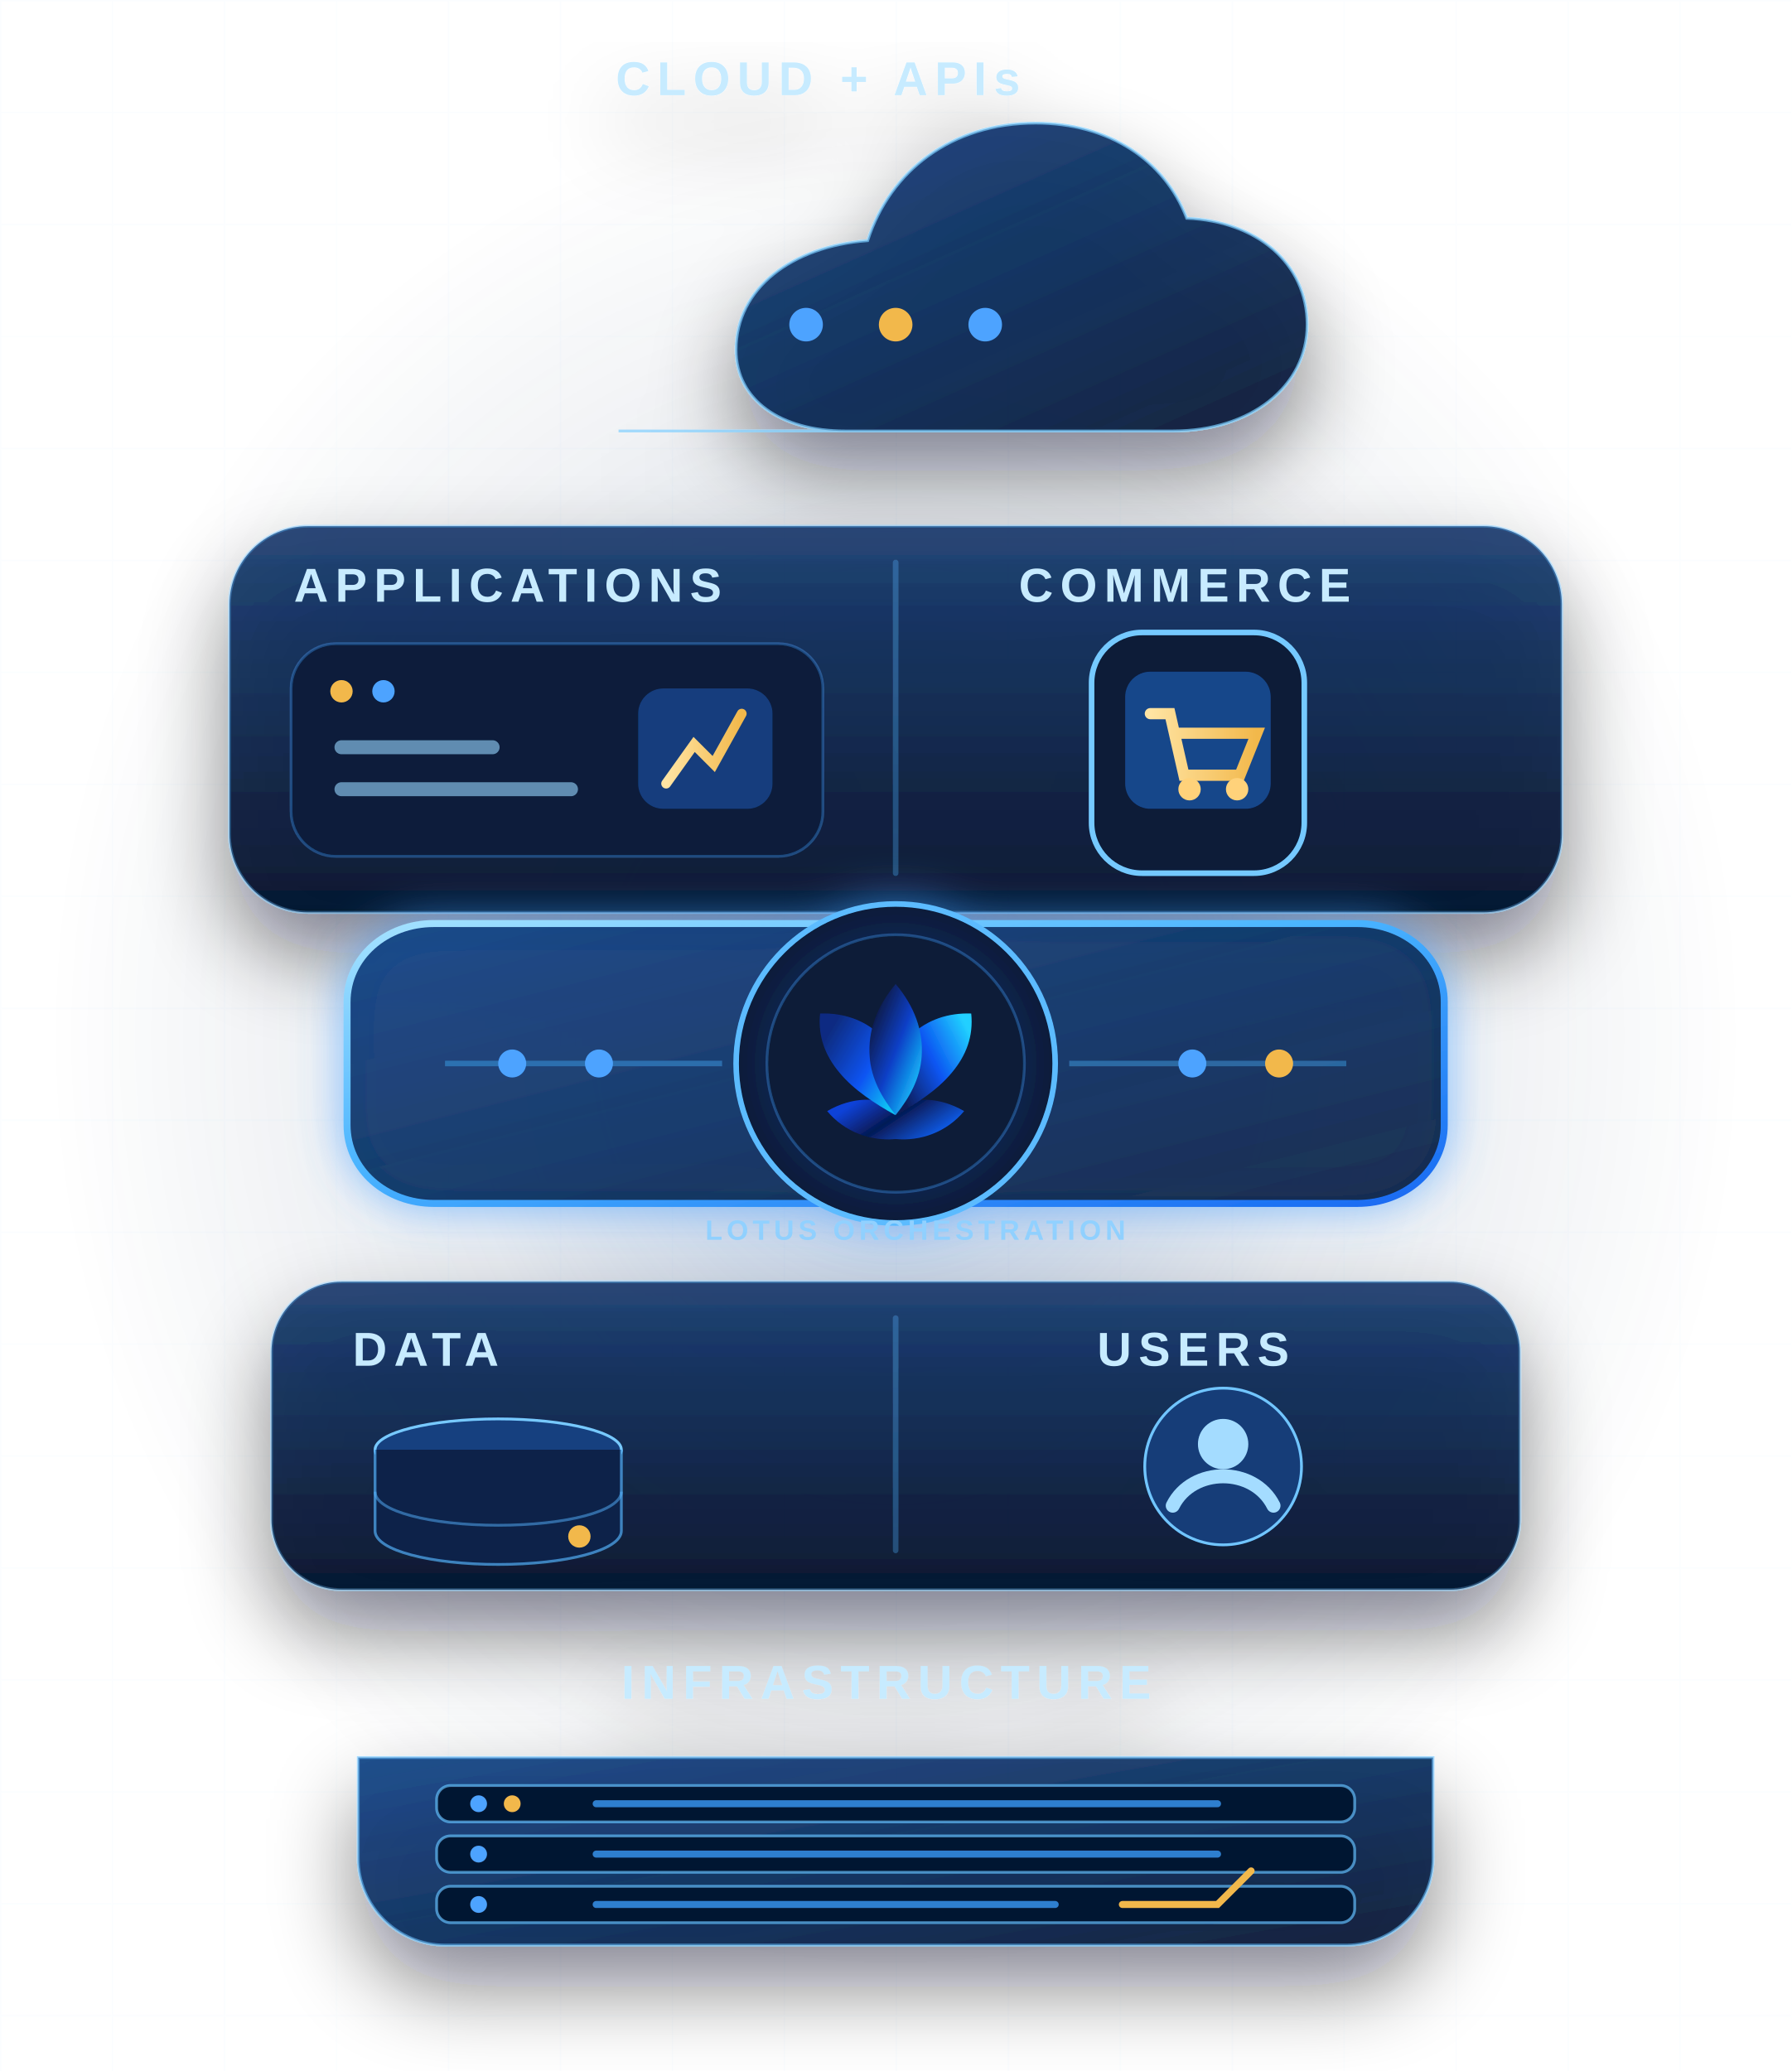
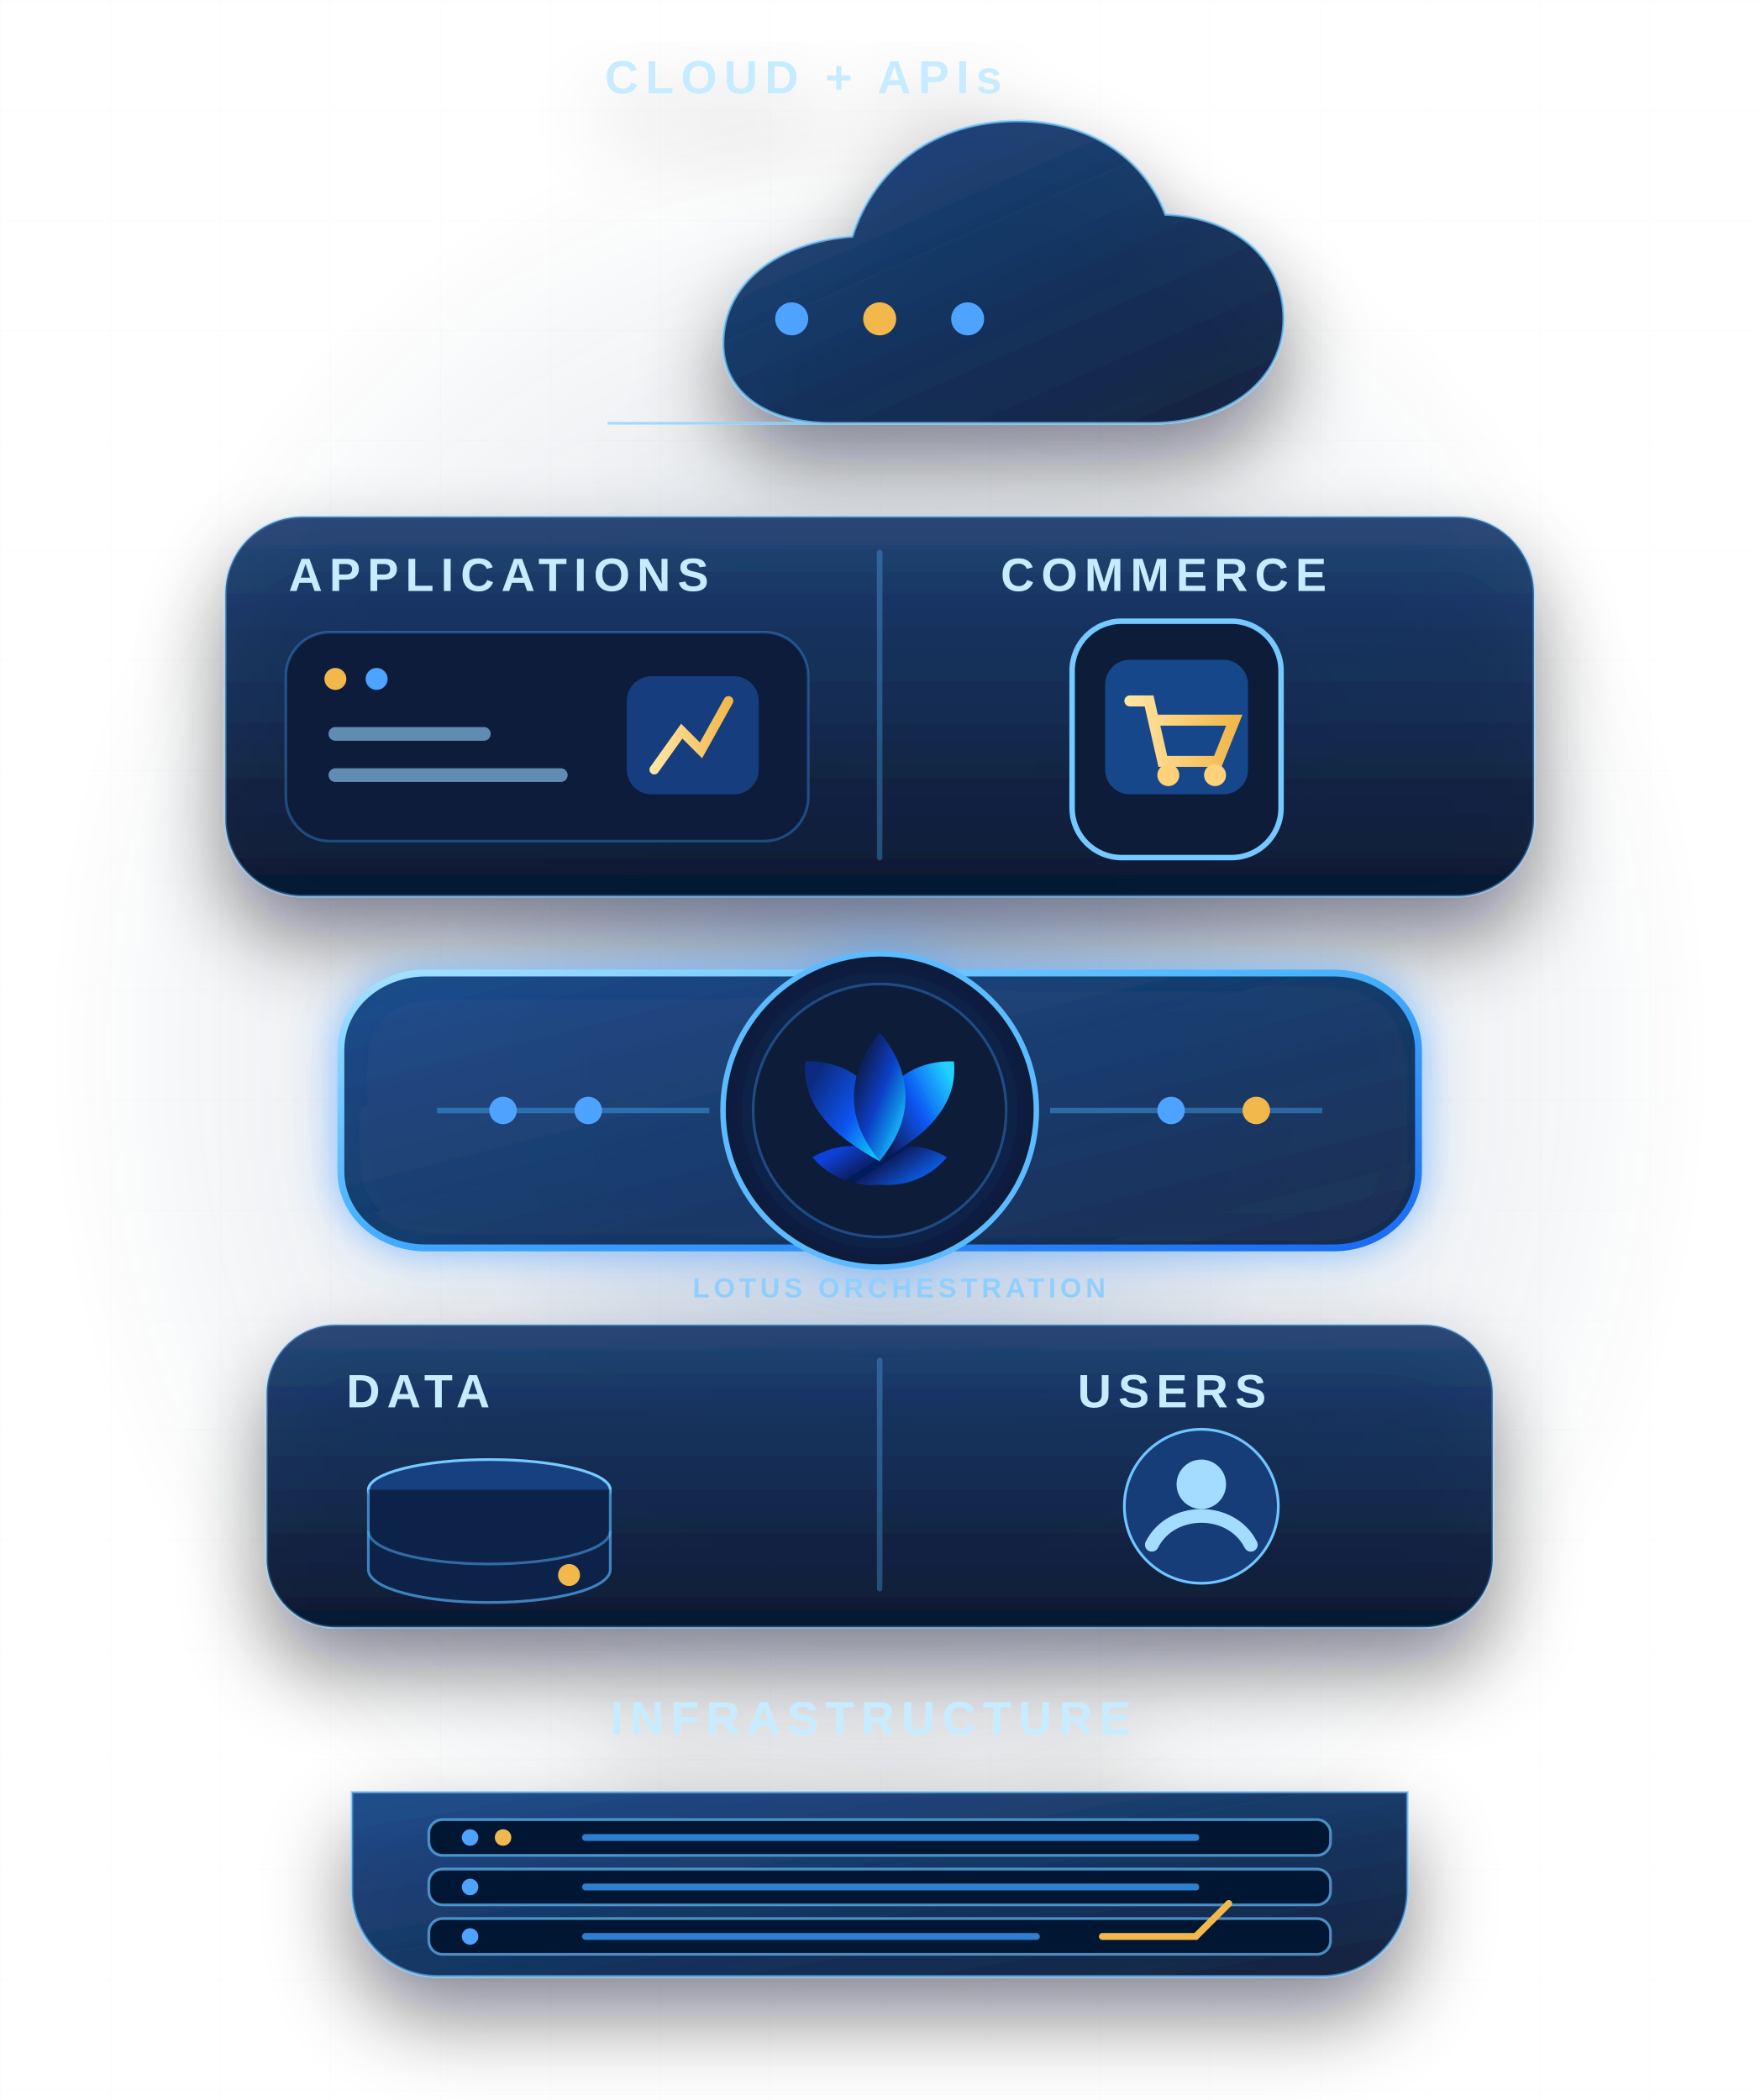
- <svg xmlns="http://www.w3.org/2000/svg" viewBox="0 0 640 740" role="img" aria-labelledby="title desc">
+ <svg xmlns="http://www.w3.org/2000/svg" viewBox="0 0 640 764" role="img" aria-labelledby="title desc">
  <defs>
    <linearGradient id="blue" x1="0" y1="0" x2="1" y2="1">
      <stop stop-color="#A7E3FF" />
      <stop offset=".45" stop-color="#48B3FF" />
      <stop offset="1" stop-color="#1768F2" />
    </linearGradient>
    <linearGradient id="glass" x1="0" y1="0" x2="1" y2="1">
      <stop stop-color="#184888" stop-opacity=".96" />
      <stop offset="1" stop-color="#071A38" stop-opacity=".94" />
    </linearGradient>
    <linearGradient id="surface" x1="0" y1="0" x2="0" y2="1">
      <stop stop-color="#12366B" stop-opacity=".9" />
      <stop offset="1" stop-color="#06162F" stop-opacity=".98" />
    </linearGradient>
    <linearGradient id="gold">
      <stop stop-color="#FFE4A3" />
      <stop offset="1" stop-color="#F2B84B" />
    </linearGradient>
    <linearGradient id="petalCenter" x1="0.15" y1="0.15" x2="0.9" y2="0.88">
      <stop offset="0" stop-color="#061A45" />
      <stop offset=".48" stop-color="#0B3FC6" />
      <stop offset="1" stop-color="#16C8FF" />
    </linearGradient>
    <linearGradient id="petalLeft" x1="0.12" y1="0.2" x2="0.95" y2="0.85">
      <stop offset="0" stop-color="#0A2C82" />
      <stop offset=".58" stop-color="#0C54F2" />
      <stop offset="1" stop-color="#11C4F4" />
    </linearGradient>
    <linearGradient id="petalRight" x1="0.05" y1="0.75" x2="0.95" y2="0.15">
      <stop offset="0" stop-color="#071D58" />
      <stop offset=".5" stop-color="#0B55F2" />
      <stop offset="1" stop-color="#21D0FF" />
    </linearGradient>
    <linearGradient id="petalBase" x1="0.08" y1="0.35" x2="0.92" y2="0.72">
      <stop offset="0" stop-color="#0A42D8" />
      <stop offset=".45" stop-color="#061A56" />
      <stop offset="1" stop-color="#0C61F4" />
    </linearGradient>
    <radialGradient id="scene">
      <stop stop-color="#1D67CC" stop-opacity=".33" />
      <stop offset=".52" stop-color="#123A75" stop-opacity=".1" />
      <stop offset="1" stop-color="#081B3A" stop-opacity="0" />
    </radialGradient>
    <radialGradient id="core">
      <stop stop-color="#2155A1" />
      <stop offset=".7" stop-color="#0C2854" />
      <stop offset="1" stop-color="#071A38" />
    </radialGradient>
    <filter id="shadow" x="-60%" y="-60%" width="220%" height="240%">
      <feDropShadow dx="0" dy="15" stdDeviation="15" flood-color="#020814" flood-opacity=".48" />
    </filter>
    <filter id="glow" x="-100%" y="-100%" width="300%" height="300%">
      <feDropShadow dx="0" dy="0" stdDeviation="8" flood-color="#4DA3FF" flood-opacity=".7" />
    </filter>
    <pattern id="grid" width="40" height="40" patternUnits="userSpaceOnUse">
      <path d="M40 0H0V40" fill="none" stroke="#6CC1FF" stroke-opacity=".025" />
    </pattern>
    <style>.label{fill:#C7EBFF;font-family:Arial,sans-serif;font-size:17px;font-weight:700;letter-spacing:2.5px}.small{fill:#91D1FF;font-family:Arial,sans-serif;font-size:10px;font-weight:700;letter-spacing:1.5px}.trace{fill:none;stroke:#55B6FF;stroke-width:2;stroke-linecap:round;stroke-opacity:.32}.flow{fill:none;stroke:url(#blue);stroke-width:3;stroke-linecap:round;stroke-dasharray:7 11;animation:flow 5.5s linear infinite}.pulse{animation:pulse 4s ease-in-out infinite;transform-box:fill-box;transform-origin:center}.float{animation:float 6s ease-in-out infinite;transform-box:fill-box;transform-origin:center}@keyframes flow{to{stroke-dashoffset:-144}}@keyframes pulse{50%{transform:scale(1.025)}}@keyframes float{50%{transform:translateY(-5px)}}@media(prefers-reduced-motion:reduce){*{animation:none!important}}</style>
  </defs>
-   <rect width="640" height="740" fill="url(#grid)" />
-   <ellipse cx="320" cy="370" rx="300" ry="338" fill="url(#scene)" />
+   <rect width="640" height="764" fill="url(#grid)" />
+   <ellipse cx="320" cy="382" rx="300" ry="350" fill="url(#scene)" />
  <g class="float" filter="url(#shadow)">
    <text class="label" x="220" y="34">CLOUD + APIs</text>
    <path d="M221 154h198c28 0 48-16 48-38 0-22-18-37-43-38-8-21-28-34-54-34-30 0-52 17-60 42-27 2-47 17-47 39 0 18 16 29 39 29z" fill="url(#glass)" stroke="#7CCEFF" stroke-opacity=".68" />
    <circle cx="288" cy="116" r="6" fill="#4DA3FF" />
    <circle cx="320" cy="116" r="6" fill="#F2B84B" />
    <circle cx="352" cy="116" r="6" fill="#4DA3FF" />
  </g>
  <path class="flow" d="M320 154V188" />
  <g filter="url(#shadow)">
    <rect x="82" y="188" width="476" height="138" rx="28" fill="url(#surface)" stroke="#5DBAFF" stroke-opacity=".34" />
    <path d="M320 201V312" class="trace" />
    <text class="label" x="105" y="215">APPLICATIONS</text>
    <rect x="104" y="230" width="190" height="76" rx="16" fill="#081C3B" stroke="#4DA3FF" stroke-opacity=".34" />
    <circle cx="122" cy="247" r="4" fill="#F2B84B" />
    <circle cx="137" cy="247" r="4" fill="#4DA3FF" />
    <path d="M122 267h54M122 282h82" stroke="#9DD7FF" stroke-width="5" stroke-linecap="round" opacity=".6" />
    <rect x="228" y="246" width="48" height="43" rx="9" fill="#143D7D" />
    <path d="M238 280l10-14 7 7 10-18" fill="none" stroke="url(#gold)" stroke-width="3.5" stroke-linecap="round" />
    <text class="label" x="364" y="215">COMMERCE</text>
    <rect x="390" y="226" width="76" height="86" rx="18" fill="#071A38" stroke="#74C9FF" stroke-width="2" />
    <rect x="402" y="240" width="52" height="49" rx="9" fill="#17468A" />
    <path d="M411 255h7l5 22h20l6-15h-28" fill="none" stroke="url(#gold)" stroke-width="4" stroke-linecap="round" />
    <circle cx="425" cy="282" r="4" fill="#FFD27A" />
    <circle cx="442" cy="282" r="4" fill="#FFD27A" />
  </g>
  <g class="pulse" filter="url(#glow)">
-     <path d="M124 358C124 342 138 330 155 330H485C502 330 516 342 516 358V402C516 418 502 430 485 430H155C138 430 124 418 124 402Z" fill="url(#glass)" stroke="url(#blue)" stroke-width="2.5" />
-     <circle cx="320" cy="380" r="57" fill="url(#core)" stroke="#5CBBFF" stroke-width="2" />
-     <circle cx="320" cy="380" r="46" fill="#071A38" stroke="#4DA3FF" stroke-opacity=".34" />
-     <path d="M159 380H258M382 380H481" stroke="#50B4FF" stroke-width="2" stroke-opacity=".42" />
-     <circle cx="183" cy="380" r="5" fill="#4DA3FF" />
-     <circle cx="214" cy="380" r="5" fill="#4DA3FF" />
-     <circle cx="426" cy="380" r="5" fill="#4DA3FF" />
-     <circle cx="457" cy="380" r="5" fill="#F2B84B" />
-     <g transform="translate(284 344) scale(.140625)">
+     <path d="M124 382C124 366 138 354 155 354H485C502 354 516 366 516 382V426C516 442 502 454 485 454H155C138 454 124 442 124 426Z" fill="url(#glass)" stroke="url(#blue)" stroke-width="2.5" />
+     <circle cx="320" cy="404" r="57" fill="url(#core)" stroke="#5CBBFF" stroke-width="2" />
+     <circle cx="320" cy="404" r="46" fill="#071A38" stroke="#4DA3FF" stroke-opacity=".34" />
+     <path d="M159 404H258M382 404H481" stroke="#50B4FF" stroke-width="2" stroke-opacity=".42" />
+     <circle cx="183" cy="404" r="5" fill="#4DA3FF" />
+     <circle cx="214" cy="404" r="5" fill="#4DA3FF" />
+     <circle cx="426" cy="404" r="5" fill="#4DA3FF" />
+     <circle cx="457" cy="404" r="5" fill="#F2B84B" />
+     <g transform="translate(284 368) scale(.140625)">
      <path d="M82 377C145 340 214 340 256 368C298 340 367 340 430 377C386 430 320 454 256 448C192 454 126 430 82 377Z" fill="url(#petalBase)" />
      <path d="M255 387C205 359 150 324 113 279C77 236 58 187 64 129C123 127 175 145 215 182C251 216 270 269 255 387Z" fill="url(#petalLeft)" />
      <path d="M257 387C307 359 362 324 399 279C435 236 454 187 448 129C389 127 337 145 297 182C261 216 242 269 257 387Z" fill="url(#petalRight)" />
      <path d="M256 54C304 111 327 174 322 239C318 294 292 342 256 387C220 342 194 294 190 239C185 174 208 111 256 54Z" fill="url(#petalCenter)" />
    </g>
  </g>
-   <text class="small" x="252" y="443">LOTUS ORCHESTRATION</text>
-   <path class="flow" d="M320 430V458" />
+   <text class="small" x="252" y="472">LOTUS ORCHESTRATION</text>
+   <path class="flow" d="M320 454V482" />
  <g filter="url(#shadow)">
-     <rect x="97" y="458" width="446" height="110" rx="25" fill="url(#surface)" stroke="#5DBAFF" stroke-opacity=".3" />
-     <path d="M320 471V554" class="trace" />
-     <text class="label" x="126" y="488">DATA</text>
-     <ellipse cx="178" cy="518" rx="44" ry="11" fill="#15417F" stroke="#77C9FF" />
-     <path d="M134 518v29c0 7 20 12 44 12s44-5 44-12v-29" fill="#092149" stroke="#58B6FF" stroke-opacity=".66" />
-     <path d="M134 533c0 7 20 12 44 12s44-5 44-12" fill="none" stroke="#58B6FF" stroke-opacity=".5" />
-     <circle cx="207" cy="549" r="4" fill="#F2B84B" />
-     <text class="label" x="392" y="488">USERS</text>
-     <circle cx="437" cy="524" r="28" fill="#123C78" stroke="#71C5FF" />
-     <circle cx="437" cy="516" r="9" fill="#A4DCFF" />
-     <path d="M419 538c7-14 29-14 36 0" fill="none" stroke="#A4DCFF" stroke-width="5" stroke-linecap="round" />
+     <rect x="97" y="482" width="446" height="110" rx="25" fill="url(#surface)" stroke="#5DBAFF" stroke-opacity=".3" />
+     <path d="M320 495V578" class="trace" />
+     <text class="label" x="126" y="512">DATA</text>
+     <ellipse cx="178" cy="542" rx="44" ry="11" fill="#15417F" stroke="#77C9FF" />
+     <path d="M134 542v29c0 7 20 12 44 12s44-5 44-12v-29" fill="#092149" stroke="#58B6FF" stroke-opacity=".66" />
+     <path d="M134 557c0 7 20 12 44 12s44-5 44-12" fill="none" stroke="#58B6FF" stroke-opacity=".5" />
+     <circle cx="207" cy="573" r="4" fill="#F2B84B" />
+     <text class="label" x="392" y="512">USERS</text>
+     <circle cx="437" cy="548" r="28" fill="#123C78" stroke="#71C5FF" />
+     <circle cx="437" cy="540" r="9" fill="#A4DCFF" />
+     <path d="M419 562c7-14 29-14 36 0" fill="none" stroke="#A4DCFF" stroke-width="5" stroke-linecap="round" />
  </g>
-   <path class="flow" d="M320 568V598" />
+   <path class="flow" d="M320 592V622" />
  <g filter="url(#shadow)">
-     <text class="label" x="222" y="607">INFRASTRUCTURE</text>
-     <path d="M128 628h384v36c0 17-14 31-31 31H159c-17 0-31-14-31-31z" fill="url(#glass)" stroke="#64BFFF" stroke-opacity=".55" />
-     <g transform="translate(156 638)">
+     <text class="label" x="222" y="631">INFRASTRUCTURE</text>
+     <path d="M128 652h384v36c0 17-14 31-31 31H159c-17 0-31-14-31-31z" fill="url(#glass)" stroke="#64BFFF" stroke-opacity=".55" />
+     <g transform="translate(156 662)">
      <rect width="328" height="13" rx="5" fill="#061731" stroke="#65C0FF" stroke-opacity=".68" />
      <rect y="18" width="328" height="13" rx="5" fill="#061731" stroke="#65C0FF" stroke-opacity=".68" />
      <rect y="36" width="328" height="13" rx="5" fill="#061731" stroke="#65C0FF" stroke-opacity=".68" />
      <circle cx="15" cy="6.5" r="3" fill="#4DA3FF" />
      <circle cx="27" cy="6.5" r="3" fill="#F2B84B" />
      <circle cx="15" cy="24.5" r="3" fill="#4DA3FF" />
      <circle cx="15" cy="42.5" r="3" fill="#4DA3FF" />
      <path d="M57 6.5h222M57 24.5h222M57 42.5h164" stroke="#2E7FCF" stroke-width="2.5" stroke-linecap="round" />
      <path d="M245 42.5h34l12-12" fill="none" stroke="#F2B84B" stroke-width="2.5" stroke-linecap="round" />
    </g>
  </g>
</svg>
